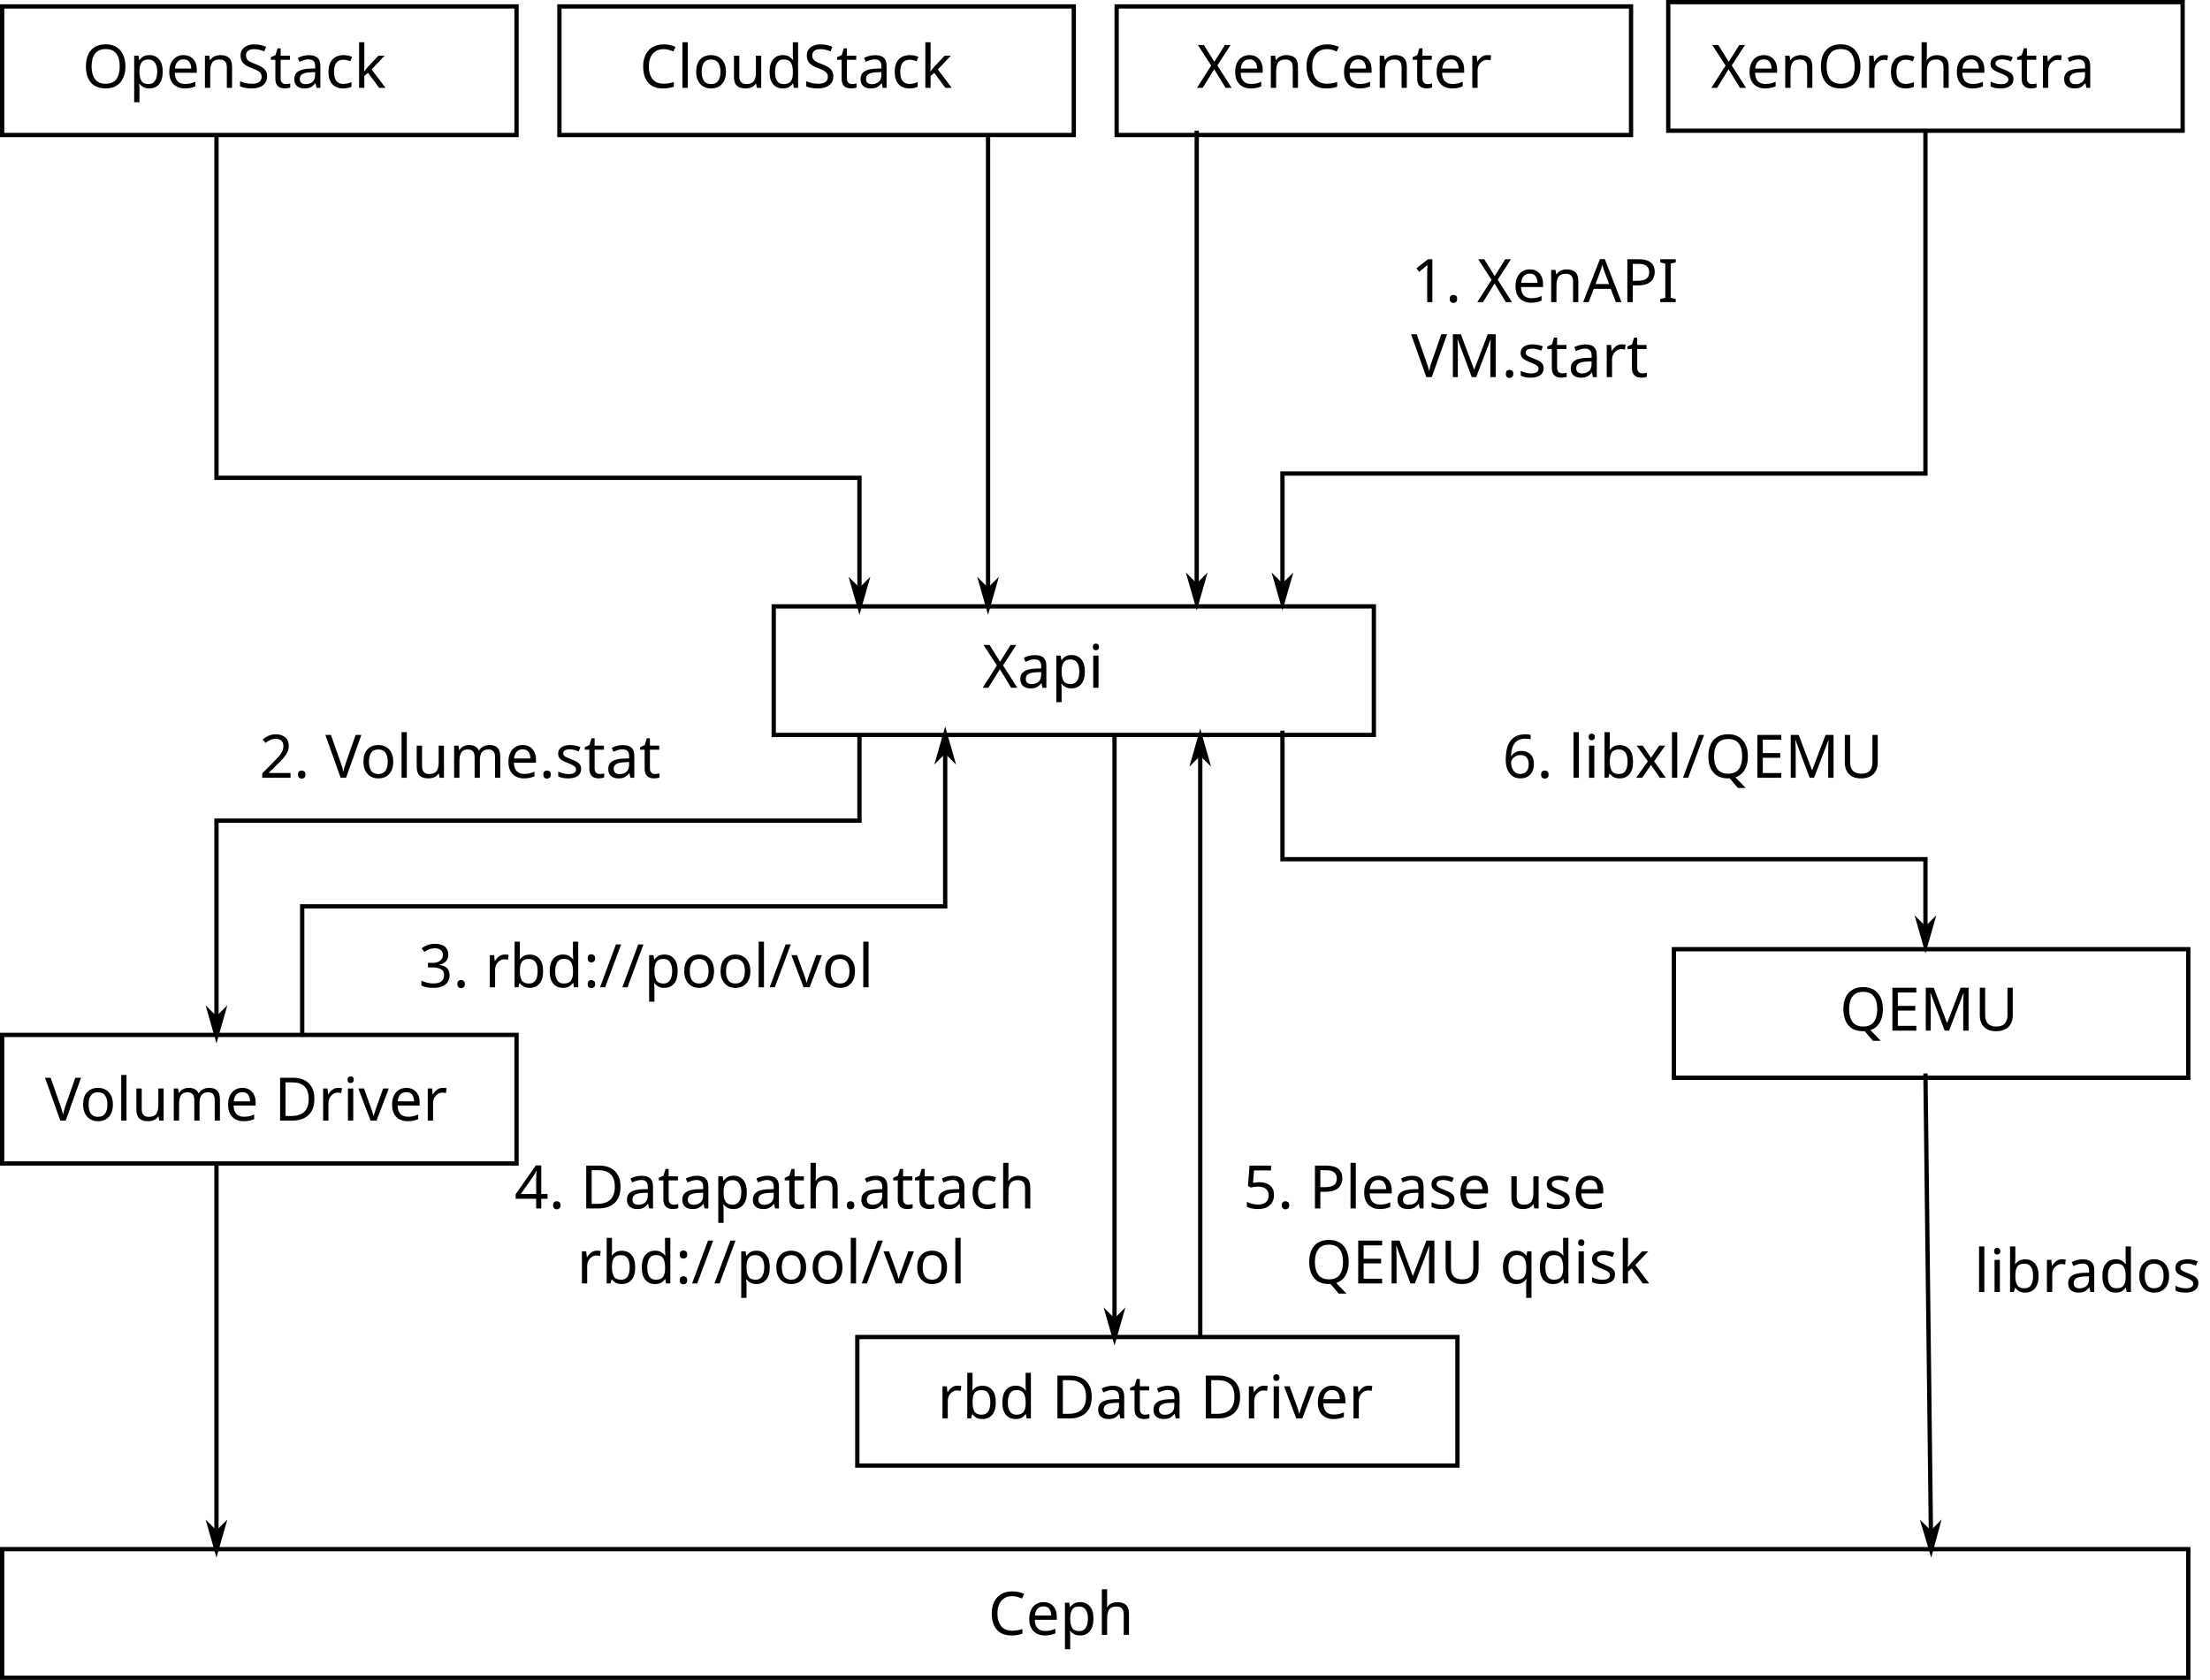
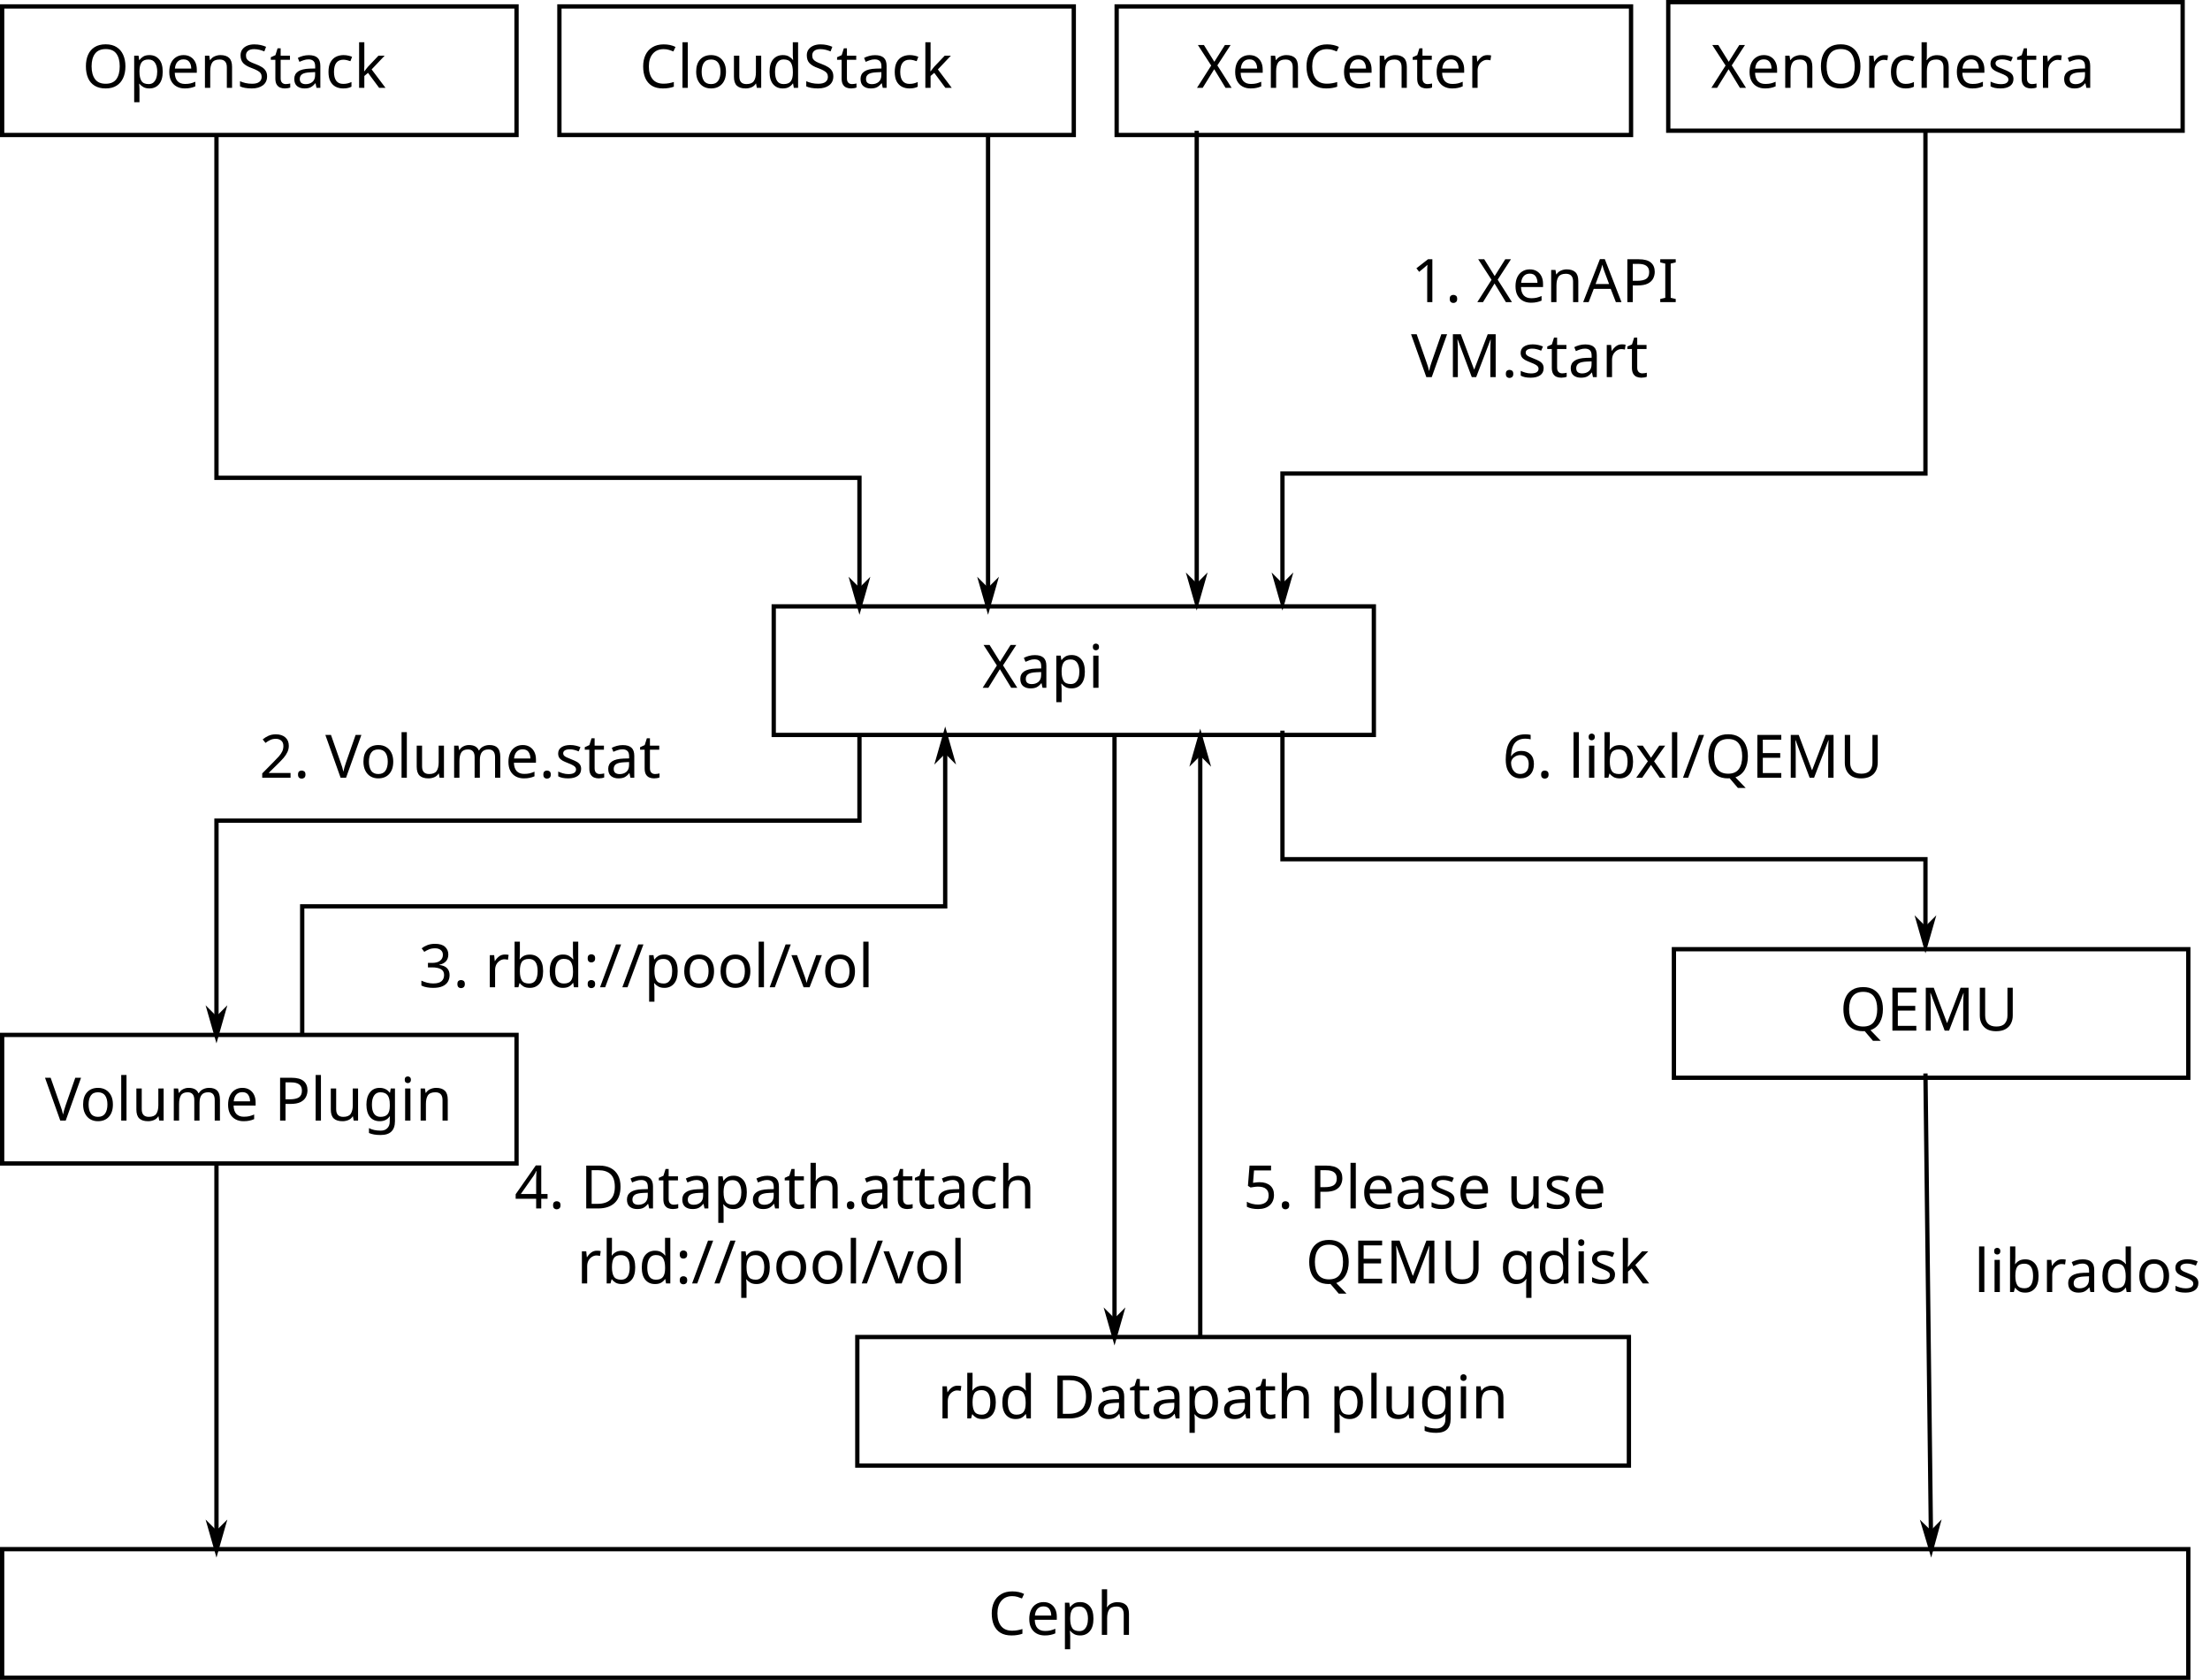
<svg xmlns="http://www.w3.org/2000/svg" width="515.563" height="392" id="svg2" version="1.1">
  <defs id="defs4">
    <marker orient="auto" refY="0" refX="0" id="Arrow1Mend" style="overflow:visible">
      <path id="path4014" d="M 0,0 5,-5 -12.5,0 5,5 0,0 z" style="fill-rule:evenodd;stroke:#000000;stroke-width:1pt;marker-start:none" transform="matrix(-0.4,0,0,-0.4,-4,0)" />
    </marker>
  </defs>
  <g id="layer1" transform="translate(-30.81934,-341.8622)">
    <text xml:space="preserve" style="font-size:14px;font-style:normal;font-weight:normal;line-height:125%;letter-spacing:0px;word-spacing:0px;fill:#000000;fill-opacity:1;stroke:none;font-family:Sans" x="50" y="362.362" id="text3757">
      <tspan id="tspan3759" x="50" y="362.362">OpenStack</tspan>
    </text>
    <text xml:space="preserve" style="font-size:14px;font-style:normal;font-weight:normal;line-height:125%;letter-spacing:0px;word-spacing:0px;fill:#000000;fill-opacity:1;stroke:none;font-family:Sans" x="180" y="362.362" id="text3761">
      <tspan id="tspan3763" x="180" y="362.362">CloudStack</tspan>
    </text>
    <text xml:space="preserve" style="font-size:14px;font-style:normal;font-weight:normal;line-height:125%;letter-spacing:0px;word-spacing:0px;fill:#000000;fill-opacity:1;stroke:none;font-family:Sans" x="310" y="362.362" id="text3765">
      <tspan id="tspan3767" x="310" y="362.362">XenCenter</tspan>
    </text>
    <text xml:space="preserve" style="font-size:14px;font-style:normal;font-weight:normal;line-height:125%;letter-spacing:0px;word-spacing:0px;fill:#000000;fill-opacity:1;stroke:none;font-family:Sans" x="430" y="362.362" id="text3769">
      <tspan id="tspan3771" x="430" y="362.362">XenOrchestra</tspan>
    </text>
    <text xml:space="preserve" style="font-size:14px;font-style:normal;font-weight:normal;line-height:125%;letter-spacing:0px;word-spacing:0px;fill:#000000;fill-opacity:1;stroke:none;font-family:Sans" x="260" y="502.362" id="text3773">
      <tspan id="tspan3775" x="260" y="502.362">Xapi</tspan>
    </text>
    <text xml:space="preserve" style="font-size:14px;font-style:normal;font-weight:normal;line-height:125%;letter-spacing:0px;word-spacing:0px;fill:#000000;fill-opacity:1;stroke:none;font-family:Sans" x="360" y="412.362" id="text3777">
      <tspan id="tspan3779" x="360" y="412.362">1. XenAPI</tspan>
      <tspan x="360" y="429.862" id="tspan4574">VM.start</tspan>
    </text>
    <text xml:space="preserve" style="font-size:14px;font-style:normal;font-weight:normal;line-height:125%;letter-spacing:0px;word-spacing:0px;fill:#000000;fill-opacity:1;stroke:none;font-family:Sans" x="261.319" y="723.362" id="text3789">
      <tspan id="tspan3791" x="261.319" y="723.362">Ceph</tspan>
    </text>
    <text xml:space="preserve" style="font-size:14px;font-style:normal;font-weight:normal;line-height:125%;letter-spacing:0px;word-spacing:0px;fill:#000000;fill-opacity:1;stroke:none;font-family:Sans" x="41.319" y="603.362" id="text3801">
-       <tspan id="tspan3803" x="41.319" y="603.362">Volume Driver</tspan>
+       <tspan id="tspan3803" x="41.319" y="603.362">Volume Plugin</tspan>
    </text>
    <text xml:space="preserve" style="font-size:14px;font-style:normal;font-weight:normal;line-height:125%;letter-spacing:0px;word-spacing:0px;fill:#000000;fill-opacity:1;stroke:none;font-family:Sans" x="249.5" y="672.862" id="text3817">
-       <tspan id="tspan3819" x="249.5" y="672.862">rbd Data Driver</tspan>
+       <tspan id="tspan3819" x="249.5" y="672.862">rbd Datapath plugin</tspan>
    </text>
    <text xml:space="preserve" style="font-size:14px;font-style:normal;font-weight:normal;line-height:125%;letter-spacing:0px;word-spacing:0px;fill:#000000;fill-opacity:1;stroke:none;font-family:Sans" x="460" y="582.362" id="text3821">
      <tspan id="tspan3823" x="460" y="582.362">QEMU</tspan>
    </text>
    <text xml:space="preserve" style="font-size:14px;font-style:normal;font-weight:normal;line-height:125%;letter-spacing:0px;word-spacing:0px;fill:#000000;fill-opacity:1;stroke:none;font-family:Sans" x="491.319" y="643.362" id="text3825">
      <tspan id="tspan3827" x="491.319" y="643.362">librados</tspan>
    </text>
    <path style="fill:none;stroke:#000000;stroke-width:1px;stroke-linecap:butt;stroke-linejoin:miter;stroke-opacity:1;marker-end:url(#Arrow1Mend)" d="m 310,372.362 0,110" id="path3984" />
    <path style="fill:none;stroke:#000000;stroke-width:1px;stroke-linecap:butt;stroke-linejoin:miter;stroke-opacity:1;marker-end:url(#Arrow1Mend)" d="m 480,372.362 0,80 -150,0 0,30" id="path3988" />
    <path style="fill:none;stroke:#000000;stroke-width:1px;stroke-linecap:butt;stroke-linejoin:miter;stroke-opacity:1;marker-end:url(#Arrow1Mend)" d="m 290.819,513.862 0,140" id="path3992" />
    <path style="fill:none;stroke:#000000;stroke-width:1px;stroke-linecap:butt;stroke-linejoin:miter;stroke-opacity:1;marker-end:url(#Arrow1Mend)" d="m 330,512.362 0,30 150,0 0,20" id="path3994" />
    <path style="fill:none;stroke:#000000;stroke-width:1px;stroke-linecap:butt;stroke-linejoin:miter;stroke-opacity:1;marker-end:url(#Arrow1Mend)" d="m 480,592.362 1.319,111" id="path4000" />
    <text xml:space="preserve" style="font-size:14px;font-style:normal;font-weight:normal;line-height:125%;letter-spacing:0px;word-spacing:0px;fill:#000000;fill-opacity:1;stroke:none;font-family:Sans" x="91.319" y="523.362" id="text4576">
      <tspan id="tspan4578" x="91.319" y="523.362">2. Volume.stat</tspan>
    </text>
    <rect style="fill:none;stroke:#000000;stroke-width:1;stroke-miterlimit:4;stroke-opacity:1;stroke-dasharray:none;stroke-dashoffset:0" id="rect2987" width="120" height="30" x="420" y="342.362" />
    <rect style="fill:none;stroke:#000000;stroke-width:1;stroke-miterlimit:4;stroke-opacity:1;stroke-dasharray:none;stroke-dashoffset:0" id="rect4648" width="120" height="30" x="280" y="1.5" transform="translate(11.31934,341.8622)" />
    <rect style="fill:none;stroke:#000000;stroke-width:1;stroke-miterlimit:4;stroke-opacity:1;stroke-dasharray:none;stroke-dashoffset:0" id="rect4650" width="120" height="30" x="150" y="1.5" transform="translate(11.31934,341.8622)" />
    <rect style="fill:none;stroke:#000000;stroke-width:1;stroke-miterlimit:4;stroke-opacity:1;stroke-dasharray:none;stroke-dashoffset:0" id="rect4652" width="120" height="30" x="20" y="1.5" transform="translate(11.31934,341.8622)" />
    <rect style="fill:none;stroke:#000000;stroke-width:1;stroke-miterlimit:4;stroke-opacity:1;stroke-dasharray:none;stroke-dashoffset:0" id="rect4654" width="140" height="30" x="200" y="141.5" transform="translate(11.31934,341.8622)" />
    <rect style="fill:none;stroke:#000000;stroke-width:1;stroke-miterlimit:4;stroke-opacity:1;stroke-dasharray:none;stroke-dashoffset:0" id="rect4656" width="120" height="30" x="31.319" y="583.362" />
-     <rect style="fill:none;stroke:#000000;stroke-width:1;stroke-miterlimit:4;stroke-opacity:1;stroke-dasharray:none;stroke-dashoffset:0" id="rect4658" width="140" height="30" x="230.819" y="653.862" />
+     <rect style="fill:none;stroke:#000000;stroke-width:1;stroke-miterlimit:4;stroke-opacity:1;stroke-dasharray:none;stroke-dashoffset:0" id="rect4658" width="180" height="30" x="230.819" y="653.862" />
    <rect style="fill:none;stroke:#000000;stroke-width:1;stroke-miterlimit:4;stroke-opacity:1;stroke-dasharray:none;stroke-dashoffset:0" id="rect4660" width="120" height="30" x="410" y="221.5" transform="translate(11.31934,341.8622)" />
    <path style="fill:none;stroke:#000000;stroke-width:1px;stroke-linecap:butt;stroke-linejoin:miter;stroke-opacity:1;marker-mid:none;marker-end:url(#Arrow1Mend)" d="m 250,31.5 0,110" id="path4668" transform="translate(11.31934,341.8622)" />
    <path style="fill:none;stroke:#000000;stroke-width:1px;stroke-linecap:butt;stroke-linejoin:miter;stroke-opacity:1;marker-end:url(#Arrow1Mend)" d="m 70,31.5 0,80 150,0 0,30" id="path5034" transform="translate(11.31934,341.8622)" />
    <path style="fill:none;stroke:#000000;stroke-width:1px;stroke-linecap:butt;stroke-linejoin:miter;stroke-opacity:1;marker-end:url(#Arrow1Mend)" d="m 70,271.5 0,90" id="path5402" transform="translate(11.31934,341.8622)" />
    <path style="fill:none;stroke:#000000;stroke-width:1px;stroke-linecap:butt;stroke-linejoin:miter;stroke-opacity:1;marker-end:url(#Arrow1Mend)" d="m 220,172 0,20 -150,0 0,50" id="path5605" transform="translate(11.31934,341.3622)" />
    <path style="fill:none;stroke:#000000;stroke-width:1px;stroke-linecap:butt;stroke-linejoin:miter;stroke-opacity:1;marker-end:url(#Arrow1Mend)" d="m 90,242 0,-30 150,0 0,-40" id="path5607" transform="translate(11.31934,341.3622)" />
    <text xml:space="preserve" style="font-size:14px;font-style:normal;font-weight:normal;line-height:125%;letter-spacing:0px;word-spacing:0px;fill:#000000;fill-opacity:1;stroke:none;font-family:Sans" x="117.178" y="230.883" id="text5973" transform="translate(11.31934,341.3622)">
      <tspan id="tspan5975" x="117.178" y="230.883">3. rbd://pool/vol</tspan>
    </text>
    <text xml:space="preserve" style="font-size:14px;font-style:normal;font-weight:normal;line-height:125%;letter-spacing:0px;word-spacing:0px;fill:#000000;fill-opacity:1;stroke:none;font-family:Sans" x="150.819" y="623.862" id="text5977">
      <tspan id="tspan5979" x="150.819" y="623.862">4. Datapath.attach</tspan>
      <tspan x="150.819" y="641.362" id="tspan6175">    rbd://pool/vol</tspan>
    </text>
    <path style="fill:none;stroke:#000000;stroke-width:1px;stroke-linecap:butt;stroke-linejoin:miter;stroke-opacity:1;marker-end:url(#Arrow1Mend)" d="m 310.819,653.862 0,-140" id="path5981" />
    <text xml:space="preserve" style="font-size:14px;font-style:normal;font-weight:normal;line-height:125%;letter-spacing:0px;word-spacing:0px;fill:#000000;fill-opacity:1;stroke:none;font-family:Sans" x="320.819" y="623.862" id="text6165">
      <tspan id="tspan6167" x="320.819" y="623.862">5. Please use</tspan>
      <tspan x="320.819" y="641.362" id="tspan6177">    QEMU qdisk</tspan>
    </text>
    <text xml:space="preserve" style="font-size:14px;font-style:normal;font-weight:normal;line-height:125%;letter-spacing:0px;word-spacing:0px;fill:#000000;fill-opacity:1;stroke:none;font-family:Sans" x="381.319" y="523.362" id="text6169">
      <tspan id="tspan6171" x="381.319" y="523.362">6. libxl/QEMU</tspan>
    </text>
    <rect style="fill:none;stroke:#000000;stroke-width:1;stroke-miterlimit:4;stroke-opacity:1;stroke-dasharray:none;stroke-dashoffset:0" id="rect6173" width="510" height="30" x="20" y="362" transform="translate(11.31934,341.3622)" />
  </g>
</svg>
